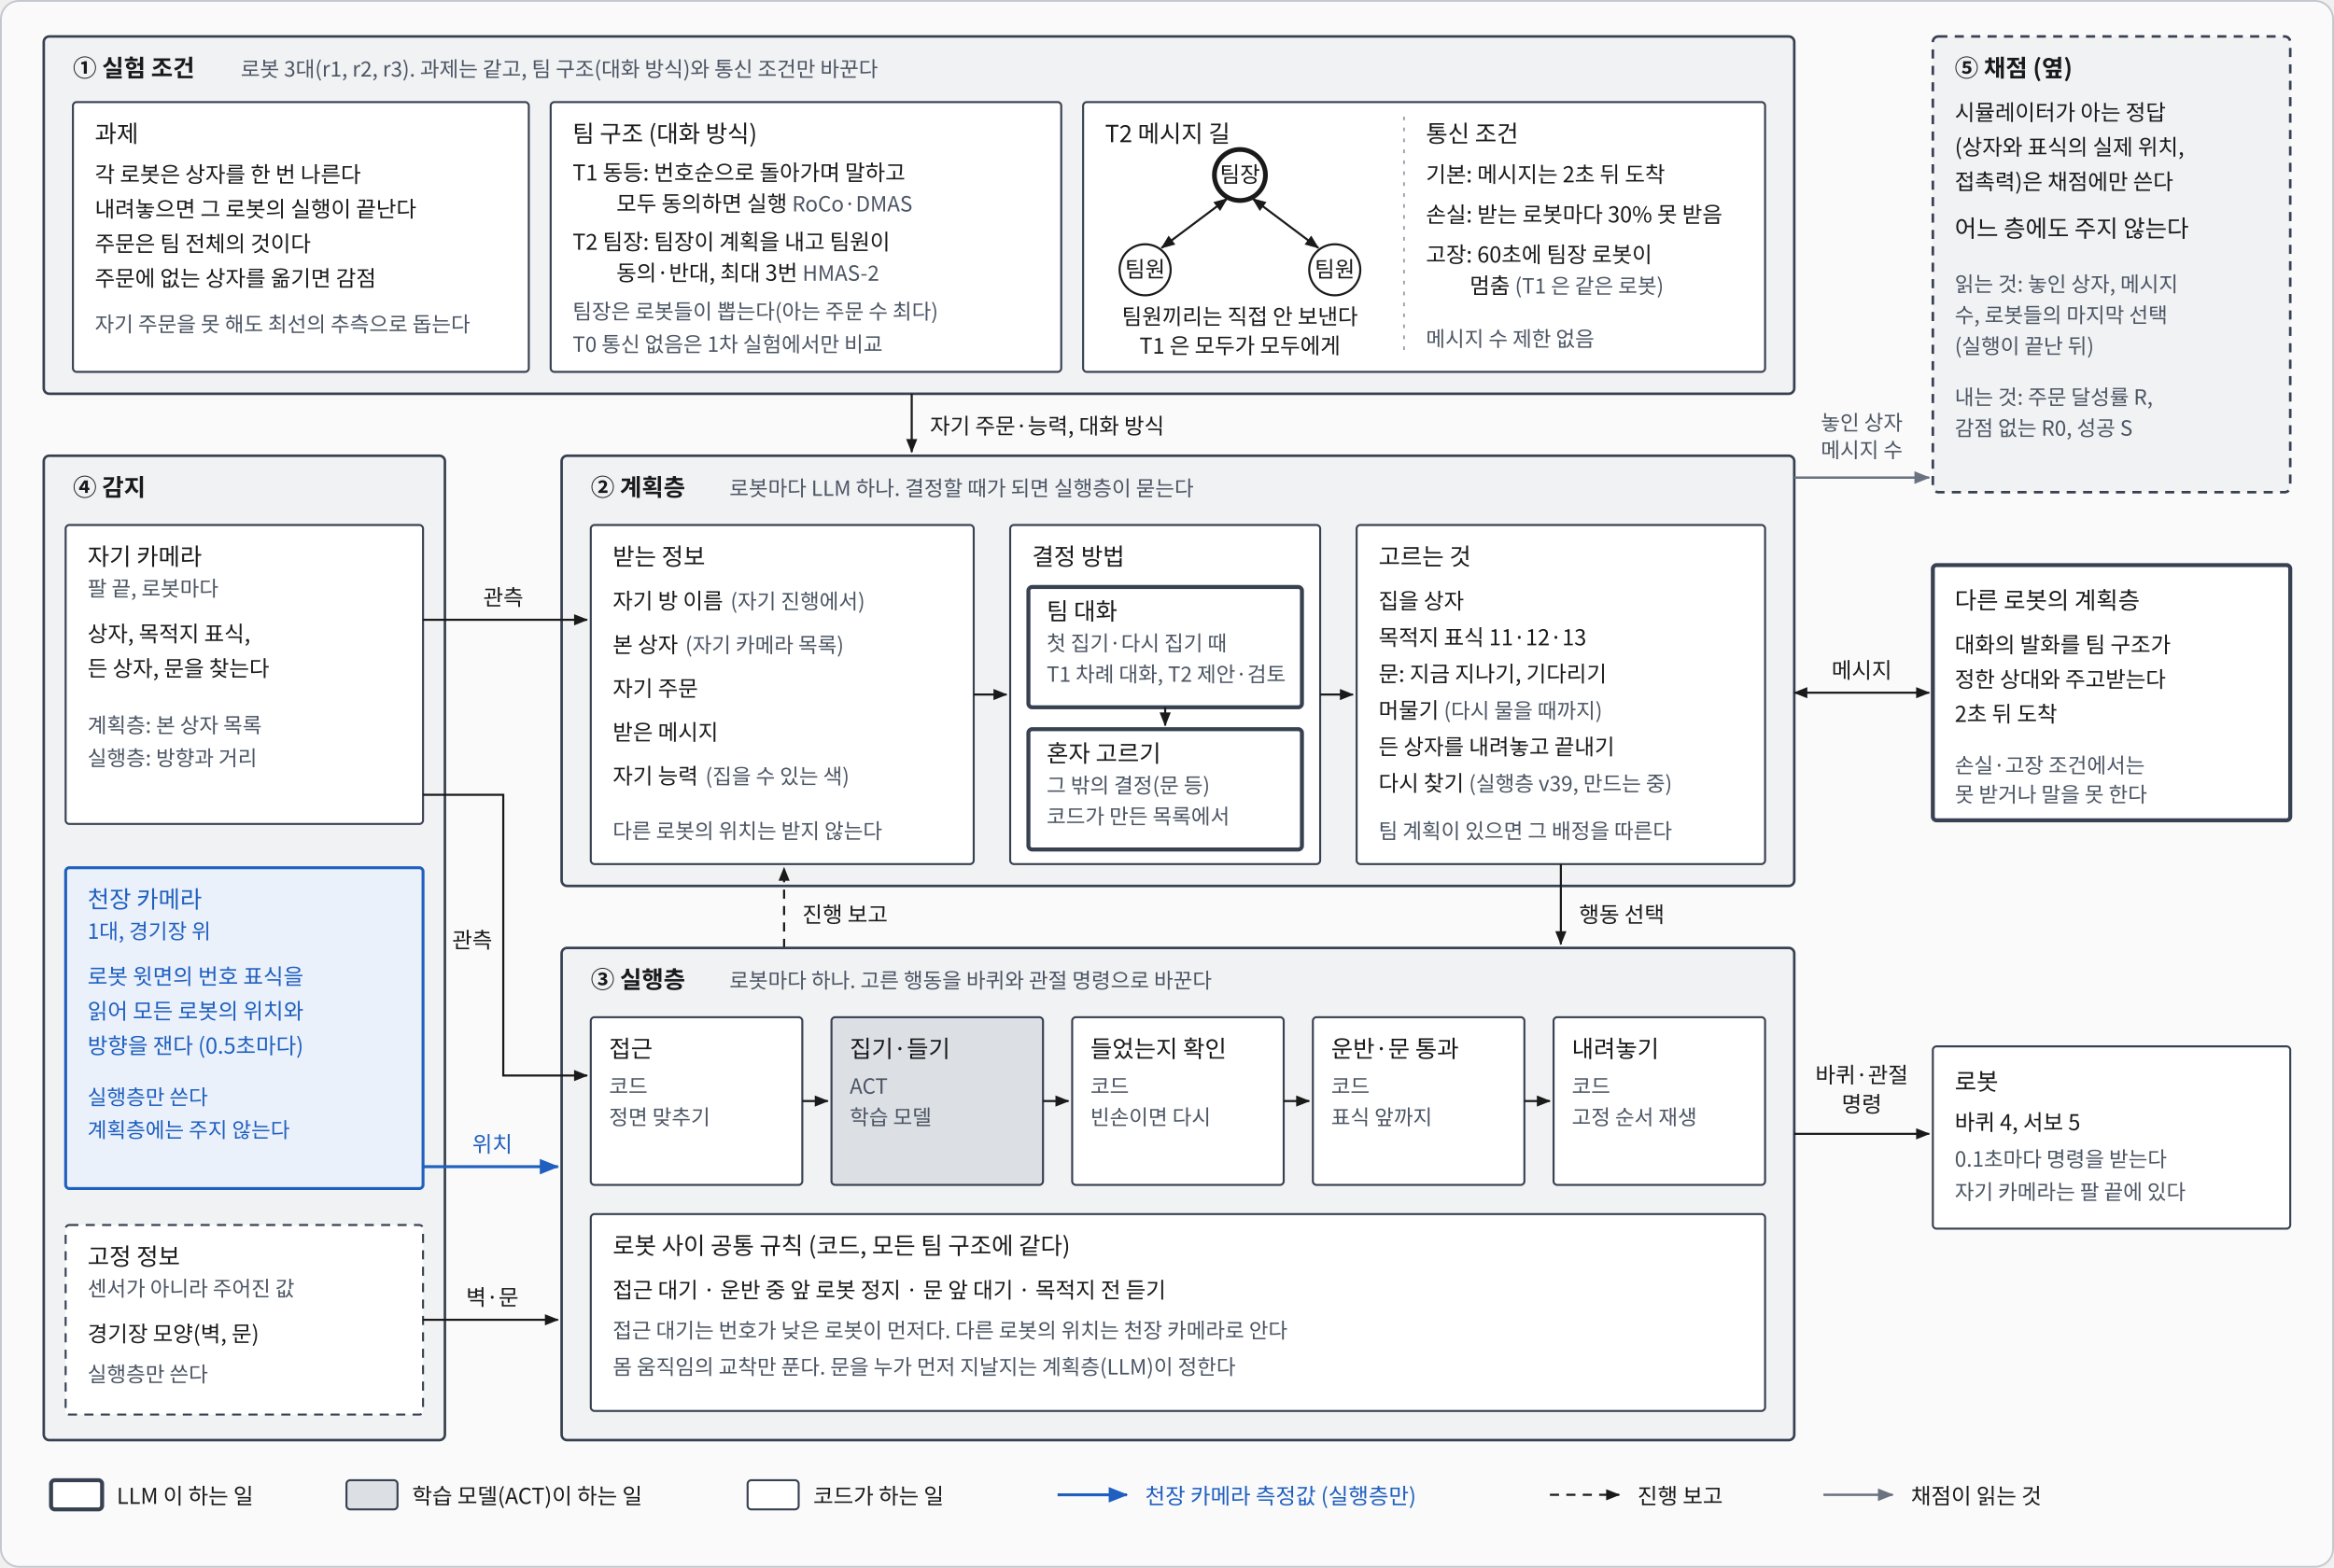
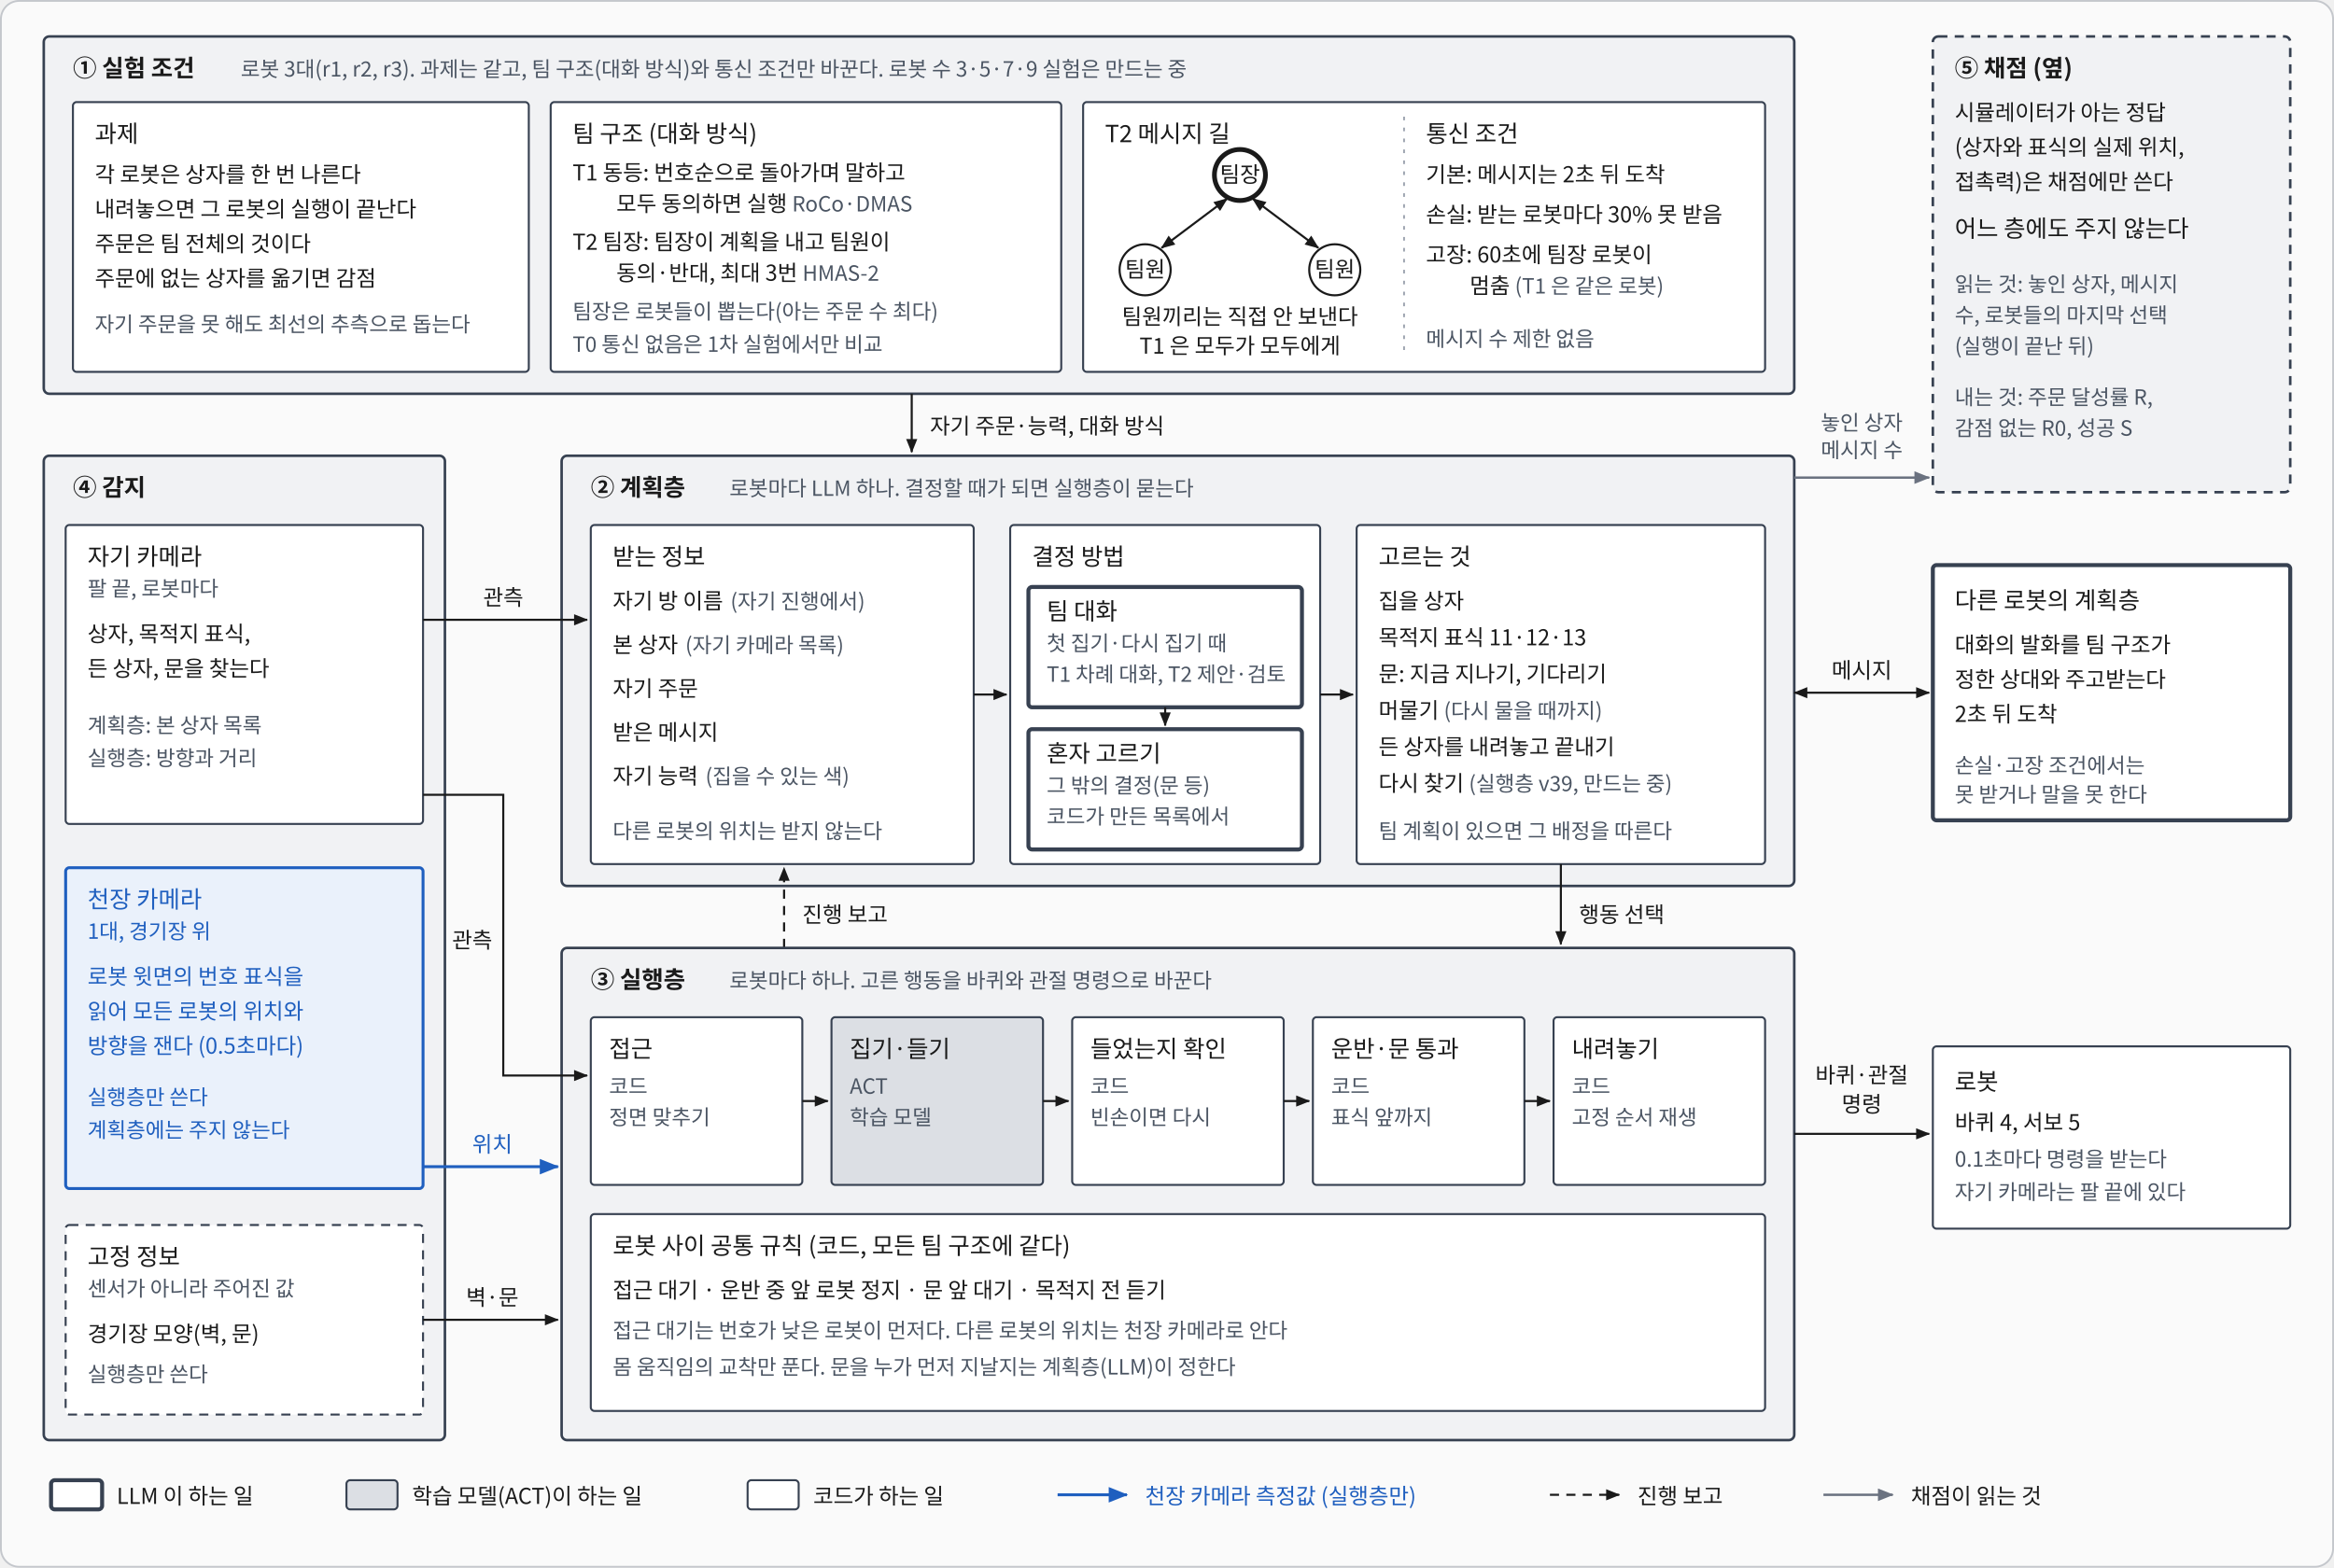
<svg xmlns="http://www.w3.org/2000/svg" viewBox="0 0 1280 860" width="1280" height="860" role="img" aria-label="전체 구조: 로봇 3대. 실험 조건은 팀 구조(T1 동등: 번호순 차례 대화와 합의, T2 팀장: 로봇들이 뽑은 팀장의 계획과 팀원 검토)와 통신 조건(기본, 메시지 30% 손실, 60초에 팀장 고장)을 정한다. 계획층은 로봇마다 LLM 하나로, 첫 집기와 다시 집기 때는 팀 대화로, 그 밖에는 혼자 행동 목록에서 고른다. 실행층은 ACT 로 집기와 들기를, 코드로 접근, 운반, 문 통과, 내려놓기를 한다. 감지는 자기 카메라의 관측을 계획층과 실행층에, 천장 카메라의 로봇 위치를 실행층에만 준다. 채점은 실행 뒤 놓인 상자로 주문 달성률을 낸다" font-family="'Noto Sans CJK KR','Noto Sans KR','Apple SD Gothic Neo','Malgun Gothic',Helvetica,Arial,sans-serif">
  <defs>
    <style>
      text { fill: #1a1a1a; font-size: 12px; }
      .tb { font-size: 13px; font-weight: 600; }
      .tm { font-size: 13px; font-weight: 500; }
      .ts { font-size: 11.5px; fill: #4b5563; }
      .bl { fill: #1f5fbf; }
      .cont { fill: #f1f2f4; stroke: #374151; stroke-width: 1.4; }
      .box { fill: #fff; stroke: #374151; stroke-width: 1.1; }
      .llm { stroke-width: 2.2; }
      .act { fill: #dcdfe4; }
      .cam { fill: #eaf1fb; stroke: #1f5fbf; stroke-width: 1.6; }
      .dash { stroke-dasharray: 5 4; }
      .lg { fill: none; stroke: #6b7280; stroke-width: 1.3; }
      .ln { fill: none; stroke: #1a1a1a; stroke-width: 1.15; }
      .lb { fill: none; stroke: #1f5fbf; stroke-width: 1.6; }
    </style>
    <marker id="h" viewBox="0 0 10 10" refX="9.4" refY="5" markerWidth="7" markerHeight="7" orient="auto-start-reverse">
      <path d="M0.5 1.2 L10 5 L0.5 8.8 z" fill="#1a1a1a" />
    </marker>
    <marker id="g" viewBox="0 0 10 10" refX="9.4" refY="5" markerWidth="7" markerHeight="7" orient="auto-start-reverse">
      <path d="M0.5 1.2 L10 5 L0.5 8.8 z" fill="#6b7280" />
    </marker>
    <marker id="b" viewBox="0 0 10 10" refX="9.4" refY="5" markerWidth="7" markerHeight="7" orient="auto-start-reverse">
      <path d="M0.5 1.2 L10 5 L0.5 8.8 z" fill="#1f5fbf" />
    </marker>
  </defs>
  <rect x="0.5" y="0.5" width="1279" height="859" rx="10" fill="#fafafa" stroke="#c4c7cc" />
  <rect class="cont" x="24" y="20" width="960" height="196" rx="3" />
  <text class="tb" x="40" y="42">① 실험 조건</text>
-   <text class="ts" x="132" y="42">로봇 3대(r1, r2, r3). 과제는 같고, 팀 구조(대화 방식)와 통신 조건만 바꾼다</text>
+   <text class="ts" x="132" y="42">로봇 3대(r1, r2, r3). 과제는 같고, 팀 구조(대화 방식)와 통신 조건만 바꾼다. 로봇 수 3·5·7·9 실험은 만드는 중</text>
  <rect class="box" x="40" y="56" width="250" height="148" rx="2" />
  <text class="tm" x="52" y="78">과제</text>
  <text x="52" y="100">각 로봇은 상자를 한 번 나른다</text>
  <text x="52" y="119">내려놓으면 그 로봇의 실행이 끝난다</text>
  <text x="52" y="138">주문은 팀 전체의 것이다</text>
  <text x="52" y="157">주문에 없는 상자를 옮기면 감점</text>
  <text class="ts" x="52" y="182">자기 주문을 못 해도 최선의 추측으로 돕는다</text>
  <rect class="box" x="302" y="56" width="280" height="148" rx="2" />
  <text class="tm" x="314" y="78">팀 구조 (대화 방식)</text>
  <text x="314" y="99">T1 동등: 번호순으로 돌아가며 말하고</text>
  <text x="338" y="116">모두 동의하면 실행 <tspan class="ts">RoCo·DMAS</tspan>
  </text>
  <text x="314" y="137">T2 팀장: 팀장이 계획을 내고 팀원이</text>
  <text x="338" y="154">동의·반대, 최대 3번 <tspan class="ts">HMAS-2</tspan>
  </text>
  <text class="ts" x="314" y="175">팀장은 로봇들이 뽑는다(아는 주문 수 최다)</text>
  <text class="ts" x="314" y="193">T0 통신 없음은 1차 실험에서만 비교</text>
  <rect class="box" x="594" y="56" width="374" height="148" rx="2" />
  <text class="tm" x="606" y="78">T2 메시지 길</text>
  <path class="ln" d="M673 109 L637 136" marker-start="url(#h)" marker-end="url(#h)" />
  <path class="ln" d="M687 109 L723 136" marker-start="url(#h)" marker-end="url(#h)" />
  <circle cx="680" cy="96" r="14" fill="#fff" stroke="#1a1a1a" stroke-width="2.6" />
  <circle cx="628" cy="148" r="14" fill="#fff" stroke="#1a1a1a" stroke-width="1.15" />
  <circle cx="732" cy="148" r="14" fill="#fff" stroke="#1a1a1a" stroke-width="1.15" />
  <g text-anchor="middle" class="ts">
    <text x="680" y="100" style="fill:#1a1a1a">팀장</text>
    <text x="628" y="152" style="fill:#1a1a1a">팀원</text>
    <text x="732" y="152" style="fill:#1a1a1a">팀원</text>
    <text x="680" y="178">팀원끼리는 직접 안 보낸다</text>
    <text x="680" y="194">T1 은 모두가 모두에게</text>
  </g>
  <path d="M770 64 V196" stroke="#9ca3af" stroke-width="1" stroke-dasharray="2 4" fill="none" />
  <text class="tm" x="782" y="78">통신 조건</text>
  <text x="782" y="100">기본: 메시지는 2초 뒤 도착</text>
  <text x="782" y="122">손실: 받는 로봇마다 30% 못 받음</text>
  <text x="782" y="144">고장: 60초에 팀장 로봇이</text>
  <text x="806" y="161">멈춤 <tspan class="ts">(T1 은 같은 로봇)</tspan>
  </text>
  <text class="ts" x="782" y="190">메시지 수 제한 없음</text>
  <path class="ln" d="M500 216 V248" marker-end="url(#h)" />
  <text x="510" y="238">자기 주문·능력, 대화 방식</text>
  <rect class="cont" x="308" y="250" width="676" height="236" rx="3" />
  <text class="tb" x="324" y="272">② 계획층</text>
  <text class="ts" x="400" y="272">로봇마다 LLM 하나. 결정할 때가 되면 실행층이 묻는다</text>
  <rect class="box" x="324" y="288" width="210" height="186" rx="2" />
  <text class="tm" x="336" y="310">받는 정보</text>
  <text x="336" y="334">자기 방 이름<tspan class="ts" dx="4">(자기 진행에서)</tspan>
  </text>
  <text x="336" y="358">본 상자<tspan class="ts" dx="4">(자기 카메라 목록)</tspan>
  </text>
  <text x="336" y="382">자기 주문</text>
  <text x="336" y="406">받은 메시지</text>
  <text x="336" y="430">자기 능력<tspan class="ts" dx="4">(집을 수 있는 색)</tspan>
  </text>
  <text class="ts" x="336" y="460">다른 로봇의 위치는 받지 않는다</text>
  <path class="ln" d="M534 381 H552" marker-end="url(#h)" />
  <rect class="box" x="554" y="288" width="170" height="186" rx="2" />
  <text class="tm" x="566" y="310">결정 방법</text>
  <rect class="box llm" x="564" y="322" width="150" height="66" rx="2" />
  <text class="tm" x="574" y="340">팀 대화</text>
  <text class="ts" x="574" y="357">첫 집기·다시 집기 때</text>
  <text class="ts" x="574" y="374">T1 차례 대화, T2 제안·검토</text>
  <path class="ln" d="M639 388 V398" marker-end="url(#h)" />
  <rect class="box llm" x="564" y="400" width="150" height="66" rx="2" />
  <text class="tm" x="574" y="418">혼자 고르기</text>
  <text class="ts" x="574" y="435">그 밖의 결정(문 등)</text>
  <text class="ts" x="574" y="452">코드가 만든 목록에서</text>
  <path class="ln" d="M724 381 H742" marker-end="url(#h)" />
  <rect class="box" x="744" y="288" width="224" height="186" rx="2" />
  <text class="tm" x="756" y="310">고르는 것</text>
  <text x="756" y="334">집을 상자</text>
  <text x="756" y="354">목적지 표식 11·12·13</text>
  <text x="756" y="374">문: 지금 지나기, 기다리기</text>
  <text x="756" y="394">머물기 <tspan class="ts">(다시 물을 때까지)</tspan>
  </text>
  <text x="756" y="414">든 상자를 내려놓고 끝내기</text>
  <text x="756" y="434">다시 찾기 <tspan class="ts">(실행층 v39, 만드는 중)</tspan>
  </text>
  <text class="ts" x="756" y="460">팀 계획이 있으면 그 배정을 따른다</text>
  <path class="ln" d="M984 380 H1058" marker-start="url(#h)" marker-end="url(#h)" />
  <text x="1021" y="372" text-anchor="middle">메시지</text>
  <rect class="box llm" x="1060" y="310" width="196" height="140" rx="2" />
  <text class="tm" x="1072" y="334">다른 로봇의 계획층</text>
  <text x="1072" y="358">대화의 발화를 팀 구조가</text>
  <text x="1072" y="377">정한 상대와 주고받는다</text>
  <text x="1072" y="396">2초 뒤 도착</text>
  <text class="ts" x="1072" y="424">손실·고장 조건에서는</text>
  <text class="ts" x="1072" y="440">못 받거나 말을 못 한다</text>
  <path class="ln" d="M856 474 V518" marker-end="url(#h)" />
  <text x="866" y="506">행동 선택</text>
  <path class="ln dash" d="M430 520 V476" marker-end="url(#h)" />
  <text x="440" y="506">진행 보고</text>
  <rect class="cont" x="308" y="520" width="676" height="270" rx="3" />
  <text class="tb" x="324" y="542">③ 실행층</text>
  <text class="ts" x="400" y="542">로봇마다 하나. 고른 행동을 바퀴와 관절 명령으로 바꾼다</text>
  <rect class="box" x="324" y="558" width="116" height="92" rx="2" />
  <text class="tm" x="334" y="580">접근</text>
  <text class="ts" x="334" y="600">코드</text>
  <text class="ts" x="334" y="617">정면 맞추기</text>
  <path class="ln" d="M440 604 H454" marker-end="url(#h)" />
  <rect class="box act" x="456" y="558" width="116" height="92" rx="2" />
  <text class="tm" x="466" y="580">집기·들기</text>
  <text class="ts" x="466" y="600">ACT</text>
  <text class="ts" x="466" y="617">학습 모델</text>
  <path class="ln" d="M572 604 H586" marker-end="url(#h)" />
  <rect class="box" x="588" y="558" width="116" height="92" rx="2" />
  <text class="tm" x="598" y="580">들었는지 확인</text>
  <text class="ts" x="598" y="600">코드</text>
  <text class="ts" x="598" y="617">빈손이면 다시</text>
  <path class="ln" d="M704 604 H718" marker-end="url(#h)" />
  <rect class="box" x="720" y="558" width="116" height="92" rx="2" />
  <text class="tm" x="730" y="580">운반·문 통과</text>
  <text class="ts" x="730" y="600">코드</text>
  <text class="ts" x="730" y="617">표식 앞까지</text>
  <path class="ln" d="M836 604 H850" marker-end="url(#h)" />
  <rect class="box" x="852" y="558" width="116" height="92" rx="2" />
  <text class="tm" x="862" y="580">내려놓기</text>
  <text class="ts" x="862" y="600">코드</text>
  <text class="ts" x="862" y="617">고정 순서 재생</text>
  <rect class="box" x="324" y="666" width="644" height="108" rx="2" />
  <text class="tm" x="336" y="688">로봇 사이 공통 규칙 (코드, 모든 팀 구조에 같다)</text>
  <text x="336" y="712">접근 대기 · 운반 중 앞 로봇 정지 · 문 앞 대기 · 목적지 전 듣기</text>
  <text class="ts" x="336" y="734">접근 대기는 번호가 낮은 로봇이 먼저다. 다른 로봇의 위치는 천장 카메라로 안다</text>
  <text class="ts" x="336" y="754">몸 움직임의 교착만 푼다. 문을 누가 먼저 지날지는 계획층(LLM)이 정한다</text>
  <text x="1021" y="594" text-anchor="middle">바퀴·관절</text>
  <text x="1021" y="610" text-anchor="middle">명령</text>
  <path class="ln" d="M984 622 H1058" marker-end="url(#h)" />
  <rect class="box" x="1060" y="574" width="196" height="100" rx="2" />
  <text class="tm" x="1072" y="598">로봇</text>
  <text x="1072" y="620">바퀴 4, 서보 5</text>
  <text class="ts" x="1072" y="640">0.1초마다 명령을 받는다</text>
  <text class="ts" x="1072" y="658">자기 카메라는 팔 끝에 있다</text>
  <rect class="cont" x="24" y="250" width="220" height="540" rx="3" />
  <text class="tb" x="40" y="272">④ 감지</text>
  <rect class="box" x="36" y="288" width="196" height="164" rx="2" />
  <text class="tm" x="48" y="310">자기 카메라</text>
  <text class="ts" x="48" y="327">팔 끝, 로봇마다</text>
  <text x="48" y="352">상자, 목적지 표식,</text>
  <text x="48" y="371">든 상자, 문을 찾는다</text>
  <text class="ts" x="48" y="402">계획층: 본 상자 목록</text>
  <text class="ts" x="48" y="420">실행층: 방향과 거리</text>
  <path class="ln" d="M232 340 H322" marker-end="url(#h)" />
  <text x="276" y="332" text-anchor="middle">관측</text>
  <path class="ln" d="M232 436 H276 V590 H322" marker-end="url(#h)" />
  <text x="270" y="520" text-anchor="end">관측</text>
  <rect class="box cam" x="36" y="476" width="196" height="176" rx="2" />
  <text class="tm bl" x="48" y="498">천장 카메라</text>
  <text class="ts bl" x="48" y="515">1대, 경기장 위</text>
  <text class="bl" x="48" y="540">로봇 윗면의 번호 표식을</text>
  <text class="bl" x="48" y="559">읽어 모든 로봇의 위치와</text>
  <text class="bl" x="48" y="578">방향을 잰다 (0.5초마다)</text>
  <text class="ts bl" x="48" y="606">실행층만 쓴다</text>
  <text class="ts bl" x="48" y="624">계획층에는 주지 않는다</text>
  <path class="lb" d="M232 640 H306" marker-end="url(#b)" />
  <text class="bl" x="270" y="632" text-anchor="middle">위치</text>
  <rect class="box dash" x="36" y="672" width="196" height="104" rx="2" />
  <text class="tm" x="48" y="694">고정 정보</text>
  <text class="ts" x="48" y="711">센서가 아니라 주어진 값</text>
  <text x="48" y="736">경기장 모양(벽, 문)</text>
  <text class="ts" x="48" y="758">실행층만 쓴다</text>
  <path class="ln" d="M232 724 H306" marker-end="url(#h)" />
  <text x="270" y="716" text-anchor="middle">벽·문</text>
  <rect class="cont dash" x="1060" y="20" width="196" height="250" rx="3" />
  <text class="tb" x="1072" y="42">⑤ 채점 (옆)</text>
  <text x="1072" y="66">시뮬레이터가 아는 정답</text>
  <text x="1072" y="85">(상자와 표식의 실제 위치,</text>
  <text x="1072" y="104">접촉력)은 채점에만 쓴다</text>
  <text class="tm" x="1072" y="130">어느 층에도 주지 않는다</text>
  <text class="ts" x="1072" y="160">읽는 것: 놓인 상자, 메시지</text>
  <text class="ts" x="1072" y="177">수, 로봇들의 마지막 선택</text>
  <text class="ts" x="1072" y="194">(실행이 끝난 뒤)</text>
  <text class="ts" x="1072" y="222">내는 것: 주문 달성률 R,</text>
  <text class="ts" x="1072" y="239">감점 없는 R0, 성공 S</text>
  <path class="lg" d="M984 262 H1058" marker-end="url(#g)" />
  <text class="ts" x="1021" y="236" text-anchor="middle">놓인 상자</text>
  <text class="ts" x="1021" y="251" text-anchor="middle">메시지 수</text>
  <rect x="28" y="812" width="28" height="16" rx="2" fill="#fff" stroke="#374151" stroke-width="2.2" />
  <text x="64" y="825">LLM 이 하는 일</text>
  <rect x="190" y="812" width="28" height="16" rx="2" fill="#dcdfe4" stroke="#374151" stroke-width="1.1" />
  <text x="226" y="825">학습 모델(ACT)이 하는 일</text>
  <rect x="410" y="812" width="28" height="16" rx="2" fill="#fff" stroke="#374151" stroke-width="1.1" />
  <text x="446" y="825">코드가 하는 일</text>
  <path class="lb" d="M580 820 H618" marker-end="url(#b)" />
  <text class="bl" x="628" y="825">천장 카메라 측정값 (실행층만)</text>
  <path class="ln dash" d="M850 820 H888" marker-end="url(#h)" />
  <text x="898" y="825">진행 보고</text>
  <path class="lg" d="M1000 820 H1038" marker-end="url(#g)" />
  <text x="1048" y="825">채점이 읽는 것</text>
</svg>
